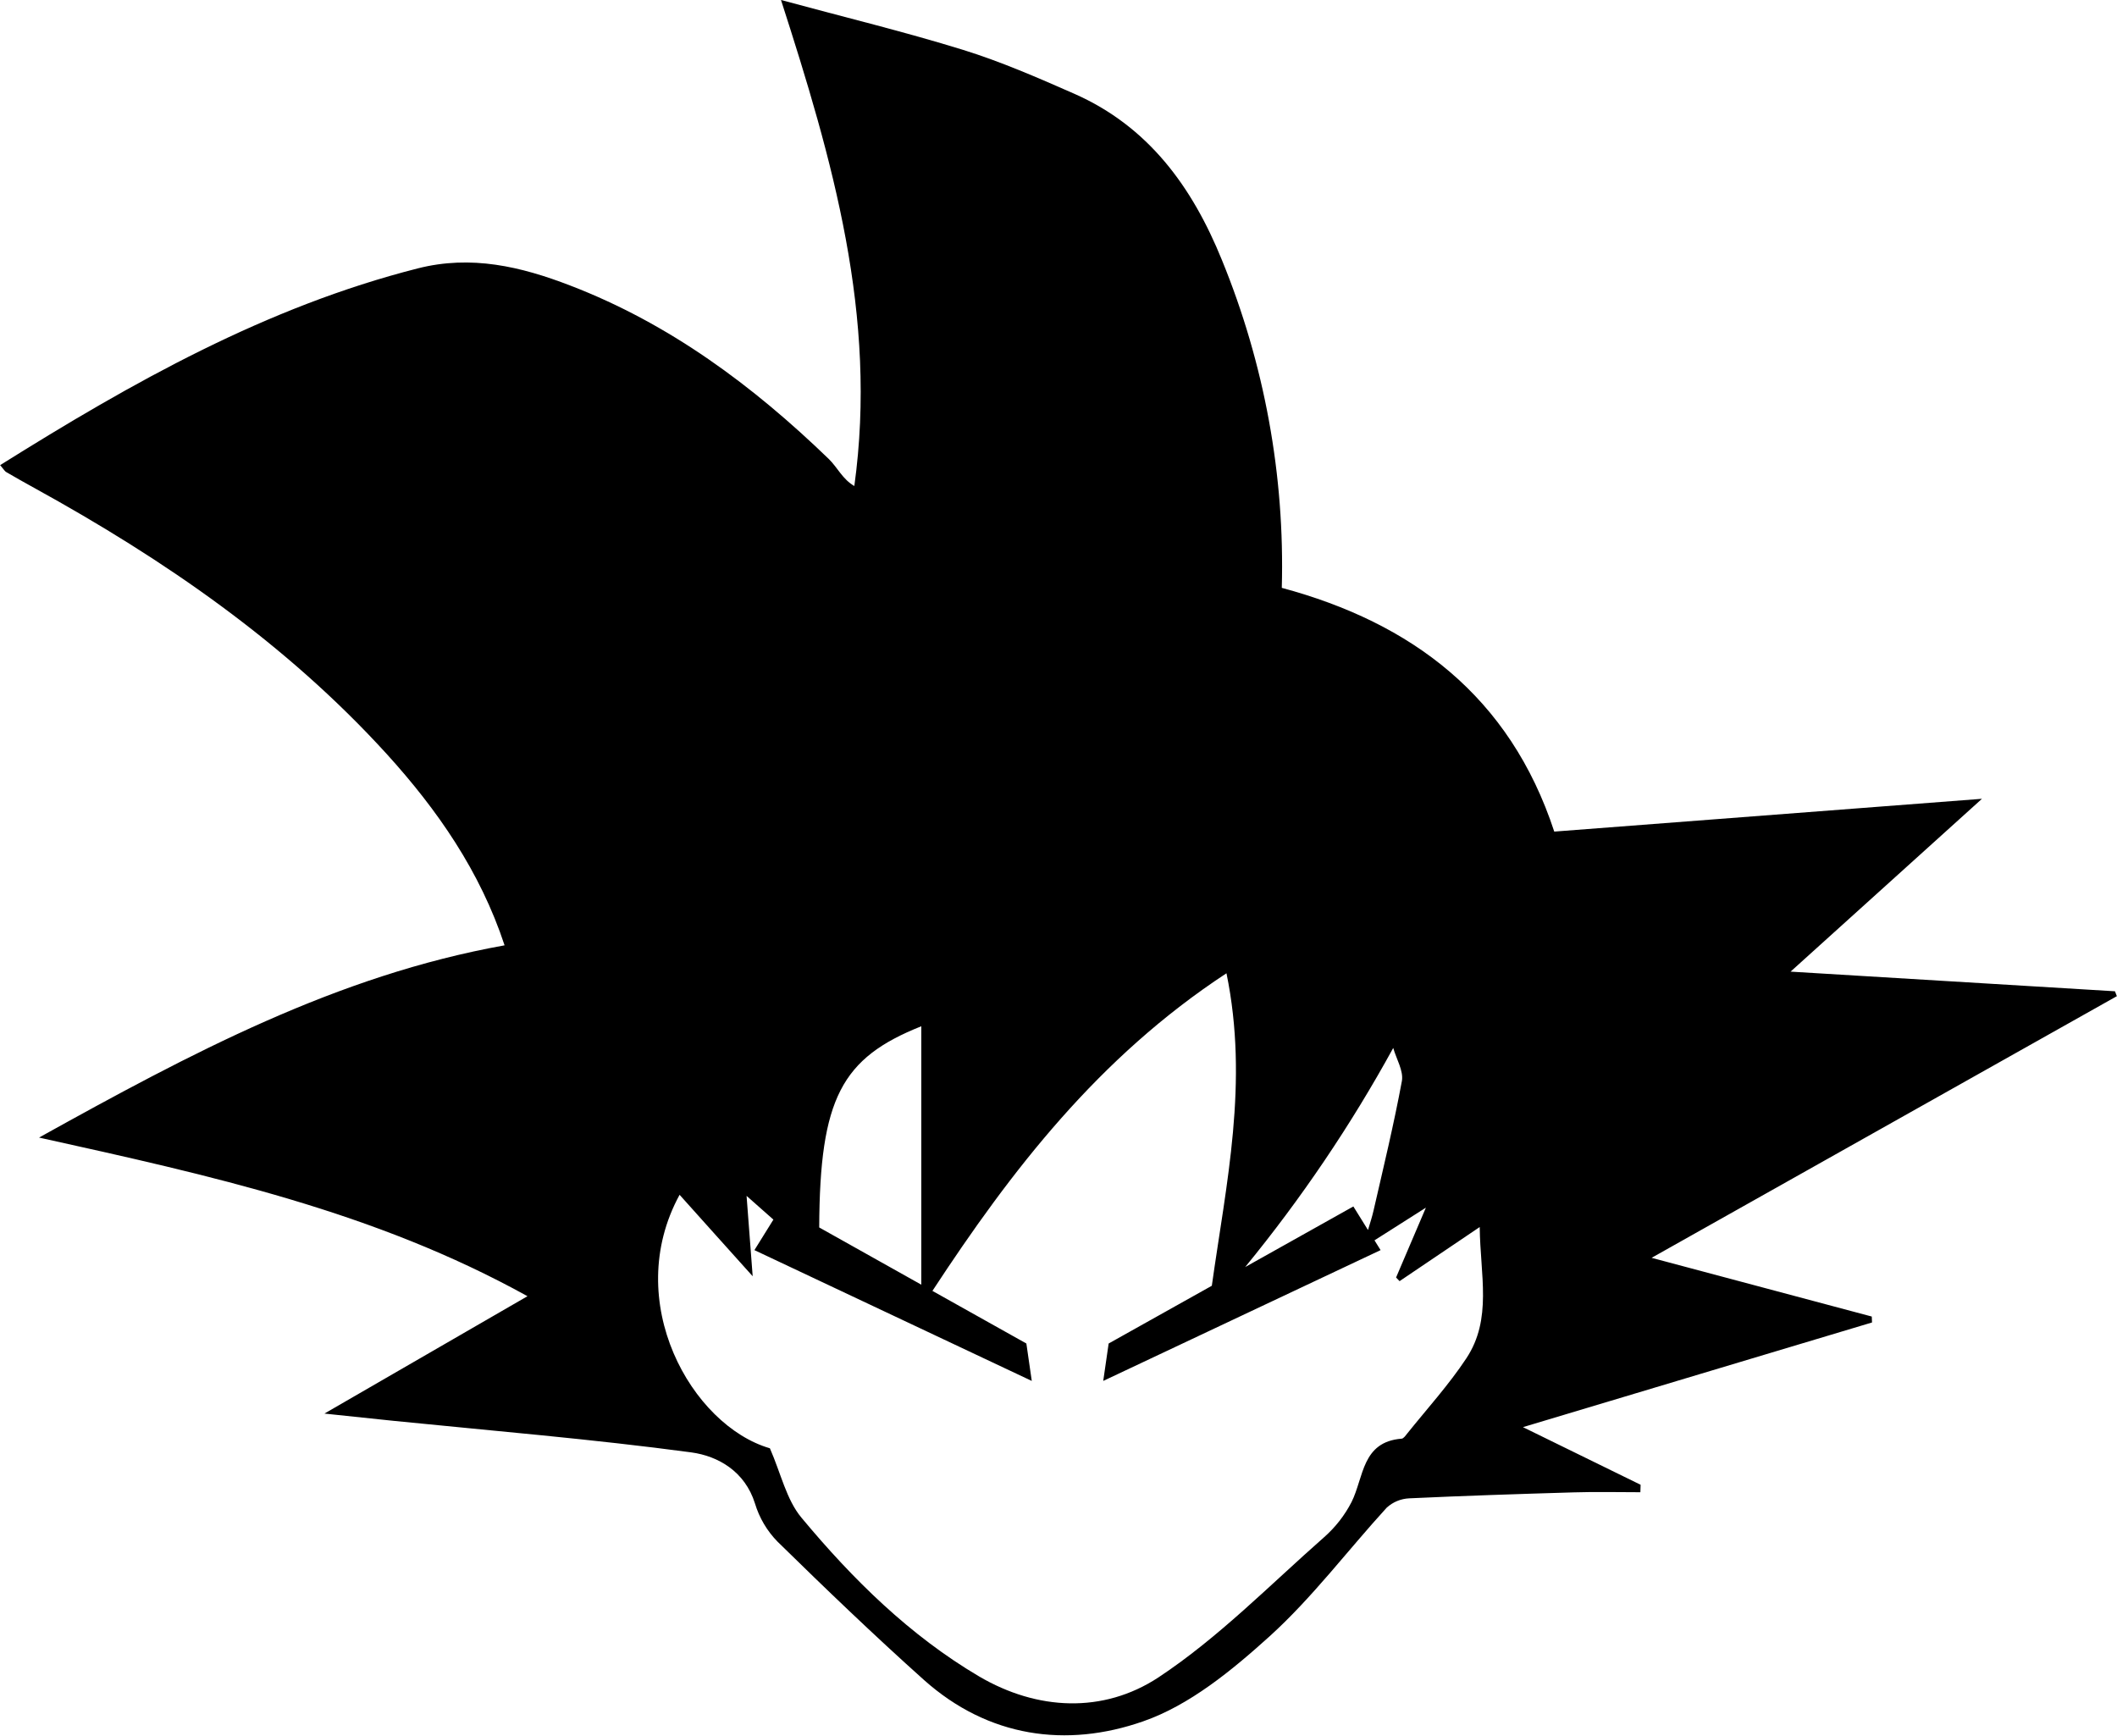
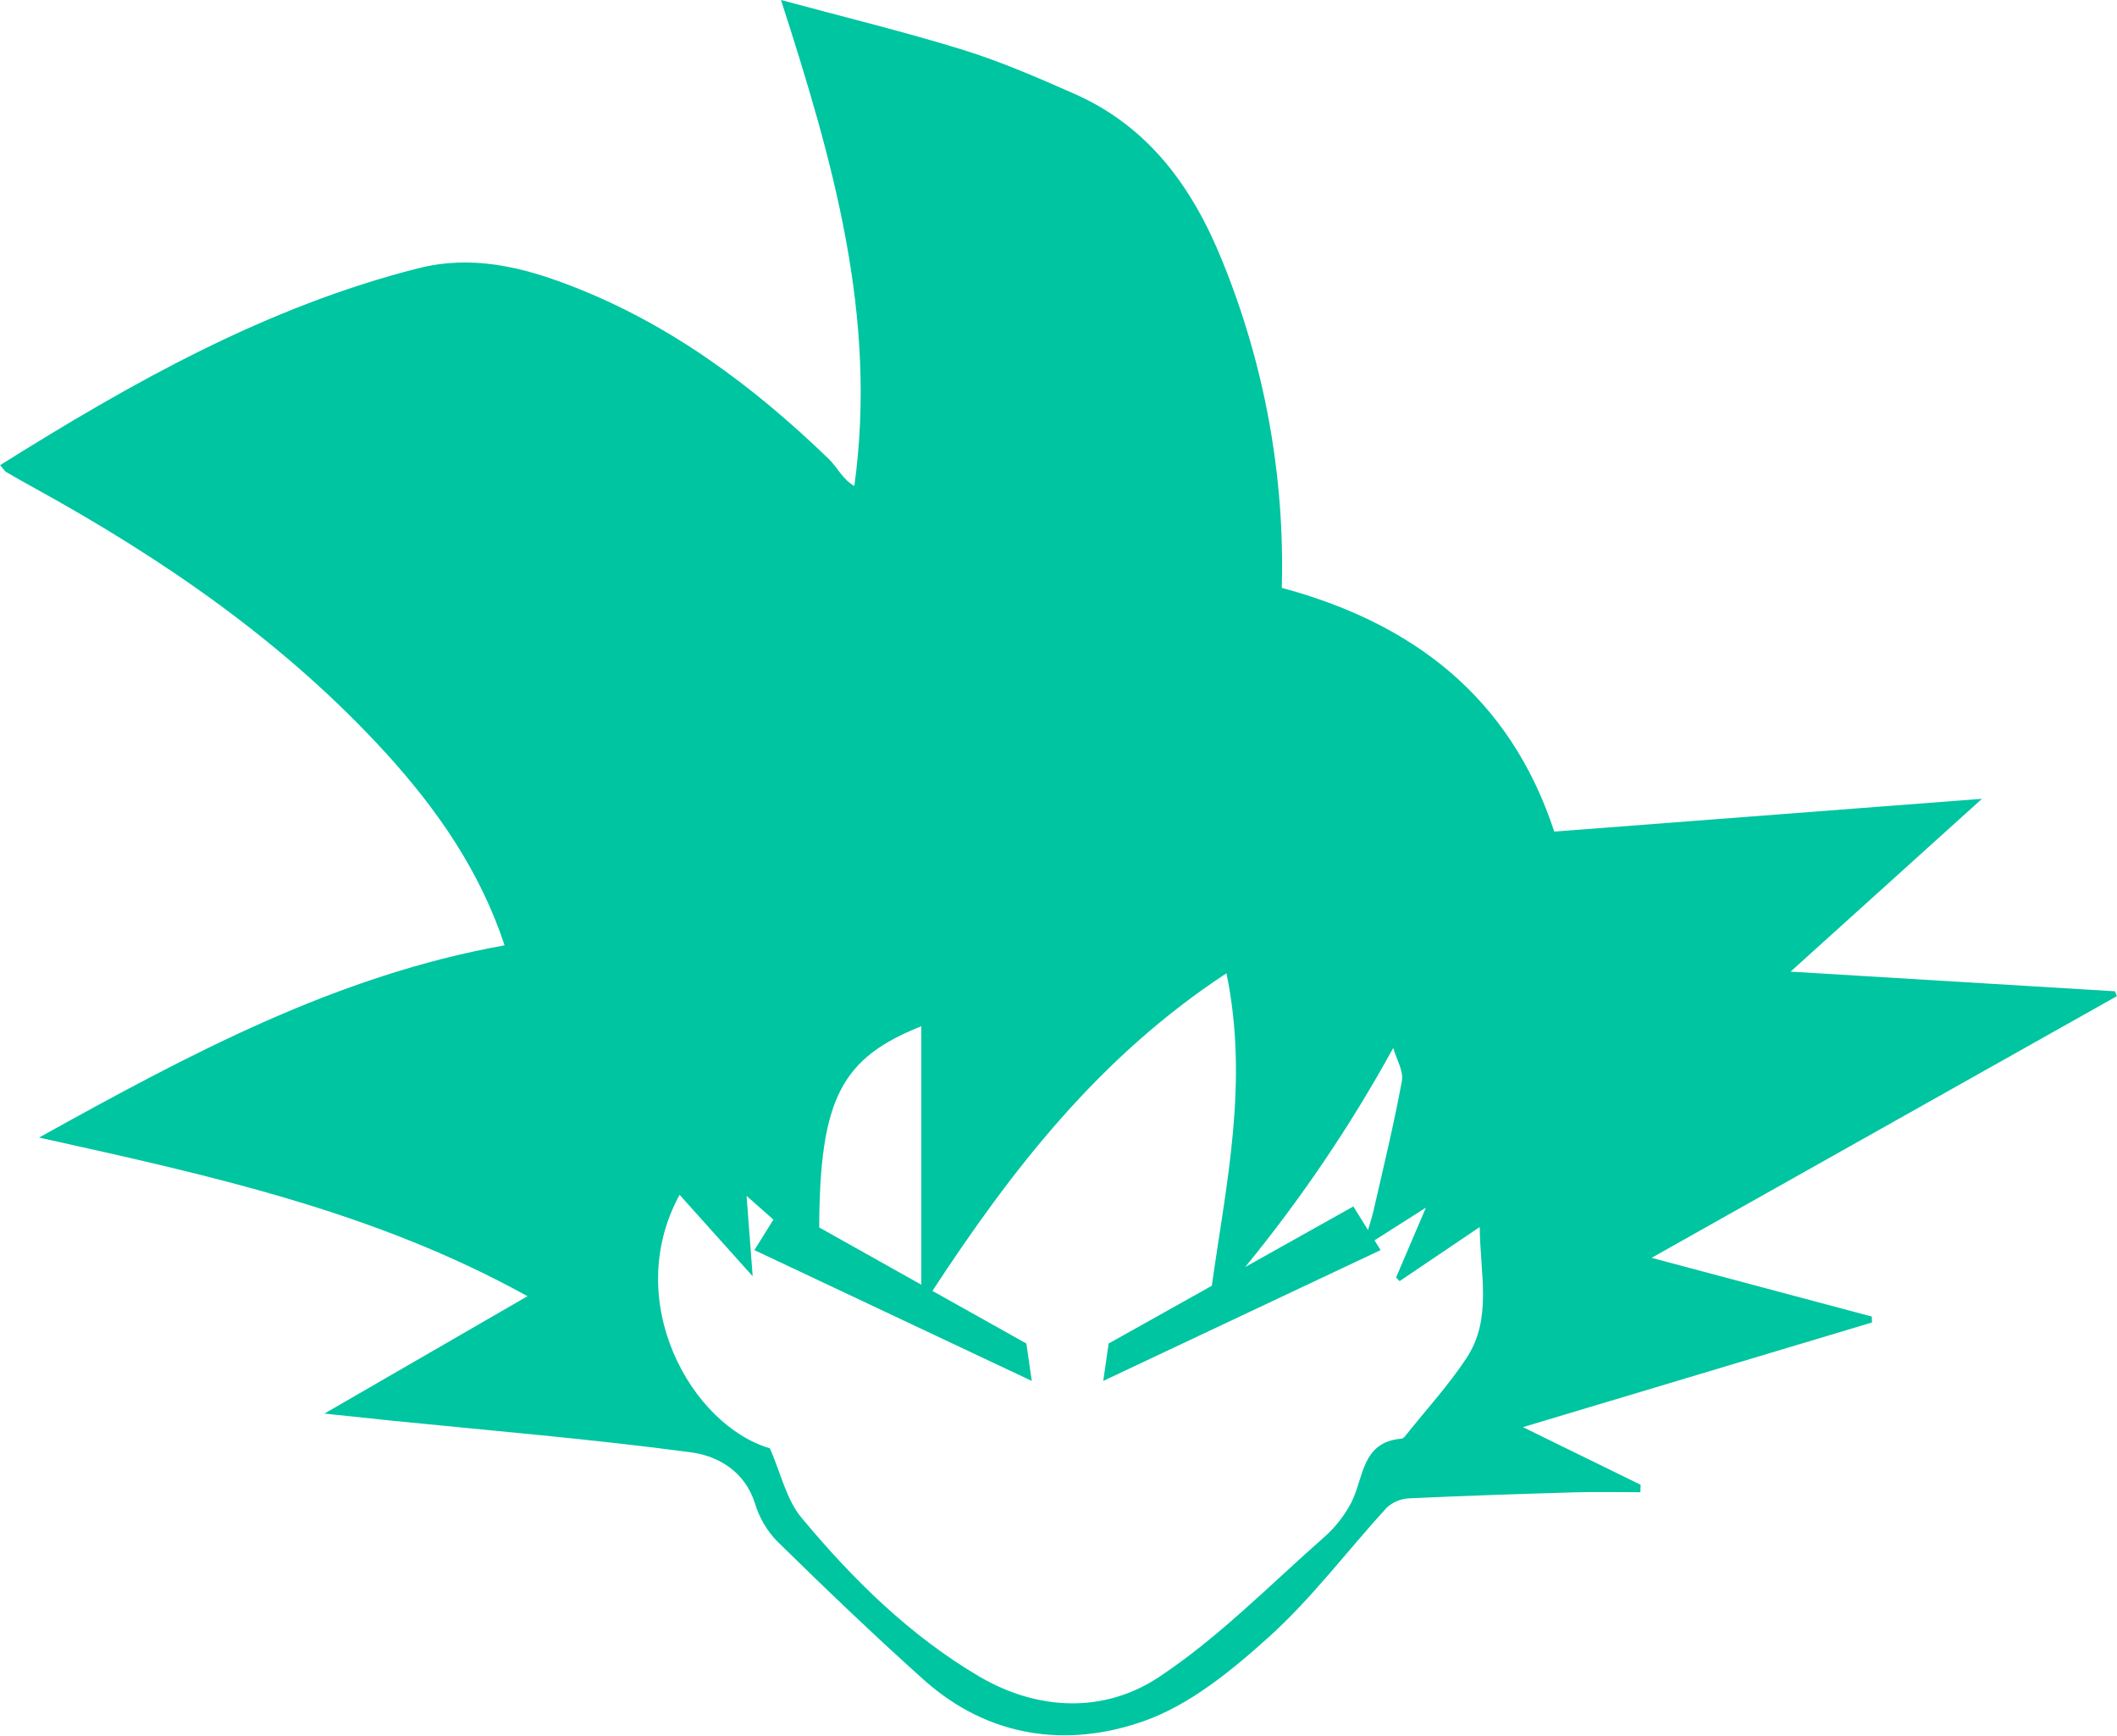
- <svg xmlns="http://www.w3.org/2000/svg" width="61pt" height="50pt" viewBox="0 0 61 50" version="1.1">
-   <g id="surface1">
-     <path style=" stroke:none;fill-rule:nonzero;fill:rgb(0%,0%,0%);fill-opacity:1;" d="M 53.934 37.934 C 51.871 37.383 49.812 36.836 47.59 36.242 C 52.164 33.672 56.578 31.188 60.996 28.703 C 60.977 28.656 60.961 28.609 60.941 28.562 C 57.883 28.379 54.824 28.191 51.594 27.996 C 53.484 26.289 55.242 24.703 57.109 23.016 C 52.879 23.34 48.844 23.652 44.785 23.961 C 43.504 20.059 40.676 17.945 36.934 16.938 C 37.023 13.699 36.434 10.484 35.207 7.488 C 34.352 5.383 33.09 3.641 30.949 2.699 C 29.902 2.238 28.844 1.777 27.754 1.438 C 26.059 0.914 24.336 0.496 22.504 0 C 23.992 4.613 25.293 9.105 24.617 14.004 C 24.277 13.809 24.129 13.465 23.879 13.223 C 21.695 11.113 19.289 9.324 16.43 8.227 C 15.012 7.68 13.578 7.34 12.035 7.734 C 7.672 8.844 3.82 11.012 0.004 13.402 C 0.113 13.531 0.141 13.582 0.18 13.602 C 0.445 13.758 0.711 13.906 0.98 14.055 C 4.734 16.121 8.234 18.531 11.141 21.723 C 12.602 23.332 13.836 25.105 14.539 27.238 C 9.707 28.105 5.5 30.348 1.125 32.777 C 6.07 33.871 10.789 34.906 15.199 37.348 C 13.215 38.496 11.352 39.57 9.348 40.73 C 10.129 40.812 10.727 40.875 11.328 40.938 C 14.191 41.227 17.066 41.465 19.918 41.848 C 20.691 41.953 21.465 42.395 21.754 43.32 C 21.879 43.734 22.102 44.113 22.406 44.422 C 23.789 45.777 25.188 47.121 26.629 48.41 C 28.48 50.059 30.727 50.371 32.938 49.598 C 34.277 49.133 35.496 48.129 36.578 47.152 C 37.812 46.035 38.828 44.676 39.957 43.441 C 40.137 43.277 40.363 43.184 40.605 43.172 C 42.184 43.098 43.766 43.047 45.348 43 C 45.984 42.98 46.625 42.996 47.266 42.996 C 47.266 42.926 47.27 42.855 47.273 42.781 C 46.195 42.254 45.117 41.727 43.883 41.121 C 47.352 40.078 50.648 39.094 53.941 38.105 Z M 40.145 30.195 C 40.234 30.512 40.445 30.852 40.395 31.145 C 40.164 32.395 39.863 33.637 39.578 34.879 C 39.539 35.051 39.484 35.223 39.418 35.441 L 38.996 34.762 L 35.879 36.508 C 37.492 34.539 38.922 32.426 40.145 30.195 Z M 26.547 29.57 L 26.547 37.016 L 23.605 35.367 C 23.621 31.645 24.25 30.484 26.547 29.57 Z M 42.25 39.141 C 41.746 39.902 41.125 40.586 40.551 41.301 C 40.504 41.359 40.445 41.449 40.387 41.453 C 39.238 41.543 39.301 42.562 38.945 43.277 C 38.746 43.664 38.477 44.008 38.148 44.297 C 36.586 45.672 35.105 47.191 33.379 48.332 C 31.785 49.379 29.887 49.285 28.215 48.305 C 26.219 47.129 24.57 45.504 23.094 43.73 C 22.66 43.211 22.504 42.461 22.184 41.73 C 19.93 41.074 17.902 37.504 19.582 34.426 C 20.238 35.156 20.875 35.871 21.688 36.773 C 21.625 35.922 21.574 35.289 21.512 34.457 C 21.781 34.695 22.035 34.922 22.285 35.141 L 21.738 36.02 L 29.73 39.789 L 29.574 38.711 L 26.867 37.195 C 29.145 33.719 31.656 30.461 35.34 28.043 C 35.988 31.188 35.332 34.098 34.918 37.047 L 31.945 38.711 L 31.789 39.789 L 39.781 36.02 L 39.605 35.738 C 40.102 35.422 40.531 35.148 41.086 34.797 C 40.75 35.586 40.488 36.199 40.227 36.809 C 40.262 36.844 40.293 36.879 40.328 36.914 C 41.043 36.43 41.758 35.949 42.637 35.355 C 42.652 36.746 43.004 38.004 42.25 39.141 Z M 42.25 39.141 " />
-   </g>
+ <svg xmlns="http://www.w3.org/2000/svg" width="61" height="50" viewBox="0 0 61 50" fill="none">
+   <path d="M53.934 37.934C51.871 37.383 49.812 36.836 47.59 36.242C52.164 33.672 56.578 31.188 60.996 28.703C60.977 28.656 60.961 28.609 60.941 28.562C57.883 28.379 54.824 28.191 51.594 27.996C53.484 26.289 55.242 24.703 57.109 23.016C52.879 23.34 48.844 23.652 44.785 23.961C43.504 20.059 40.676 17.945 36.934 16.938C37.023 13.699 36.434 10.484 35.207 7.488C34.352 5.383 33.09 3.641 30.949 2.699C29.902 2.238 28.844 1.777 27.754 1.438C26.059 0.914 24.336 0.496 22.504 0C23.992 4.613 25.293 9.105 24.617 14.004C24.277 13.809 24.129 13.465 23.879 13.223C21.695 11.113 19.289 9.324 16.43 8.227C15.012 7.68 13.578 7.34 12.035 7.734C7.672 8.844 3.82 11.012 0.004 13.402C0.113 13.531 0.141 13.582 0.18 13.602C0.445 13.758 0.711 13.906 0.98 14.055C4.734 16.121 8.234 18.531 11.141 21.723C12.602 23.332 13.836 25.105 14.539 27.238C9.707 28.105 5.5 30.348 1.125 32.777C6.07 33.871 10.789 34.906 15.199 37.348C13.215 38.496 11.352 39.57 9.348 40.73C10.129 40.812 10.727 40.875 11.328 40.938C14.191 41.227 17.066 41.465 19.918 41.848C20.691 41.953 21.465 42.395 21.754 43.32C21.879 43.734 22.102 44.113 22.406 44.422C23.789 45.777 25.188 47.121 26.629 48.41C28.48 50.059 30.727 50.371 32.938 49.598C34.277 49.133 35.496 48.129 36.578 47.152C37.812 46.035 38.828 44.676 39.957 43.441C40.137 43.277 40.363 43.184 40.605 43.172C42.184 43.098 43.766 43.047 45.348 43C45.984 42.98 46.625 42.996 47.266 42.996C47.266 42.926 47.27 42.855 47.273 42.781C46.195 42.254 45.117 41.727 43.883 41.121C47.352 40.078 50.648 39.094 53.941 38.105L53.934 37.934ZM40.145 30.195C40.234 30.512 40.445 30.852 40.395 31.145C40.164 32.395 39.863 33.637 39.578 34.879C39.539 35.051 39.484 35.223 39.418 35.441L38.996 34.762L35.879 36.508C37.492 34.539 38.922 32.426 40.145 30.195ZM26.547 29.57V37.016L23.605 35.367C23.621 31.645 24.25 30.484 26.547 29.57ZM42.25 39.141C41.746 39.902 41.125 40.586 40.551 41.301C40.504 41.359 40.445 41.449 40.387 41.453C39.238 41.543 39.301 42.562 38.945 43.277C38.746 43.664 38.477 44.008 38.148 44.297C36.586 45.672 35.105 47.191 33.379 48.332C31.785 49.379 29.887 49.285 28.215 48.305C26.219 47.129 24.57 45.504 23.094 43.73C22.66 43.211 22.504 42.461 22.184 41.73C19.93 41.074 17.902 37.504 19.582 34.426C20.238 35.156 20.875 35.871 21.688 36.773C21.625 35.922 21.574 35.289 21.512 34.457C21.781 34.695 22.035 34.922 22.285 35.141L21.738 36.02L29.73 39.789L29.574 38.711L26.867 37.195C29.145 33.719 31.656 30.461 35.34 28.043C35.988 31.188 35.332 34.098 34.918 37.047L31.945 38.711L31.789 39.789L39.781 36.02L39.605 35.738C40.102 35.422 40.531 35.148 41.086 34.797C40.75 35.586 40.488 36.199 40.227 36.809C40.262 36.844 40.293 36.879 40.328 36.914C41.043 36.43 41.758 35.949 42.637 35.355C42.652 36.746 43.004 38.004 42.25 39.141Z" fill="#00C5A1" />
</svg>
